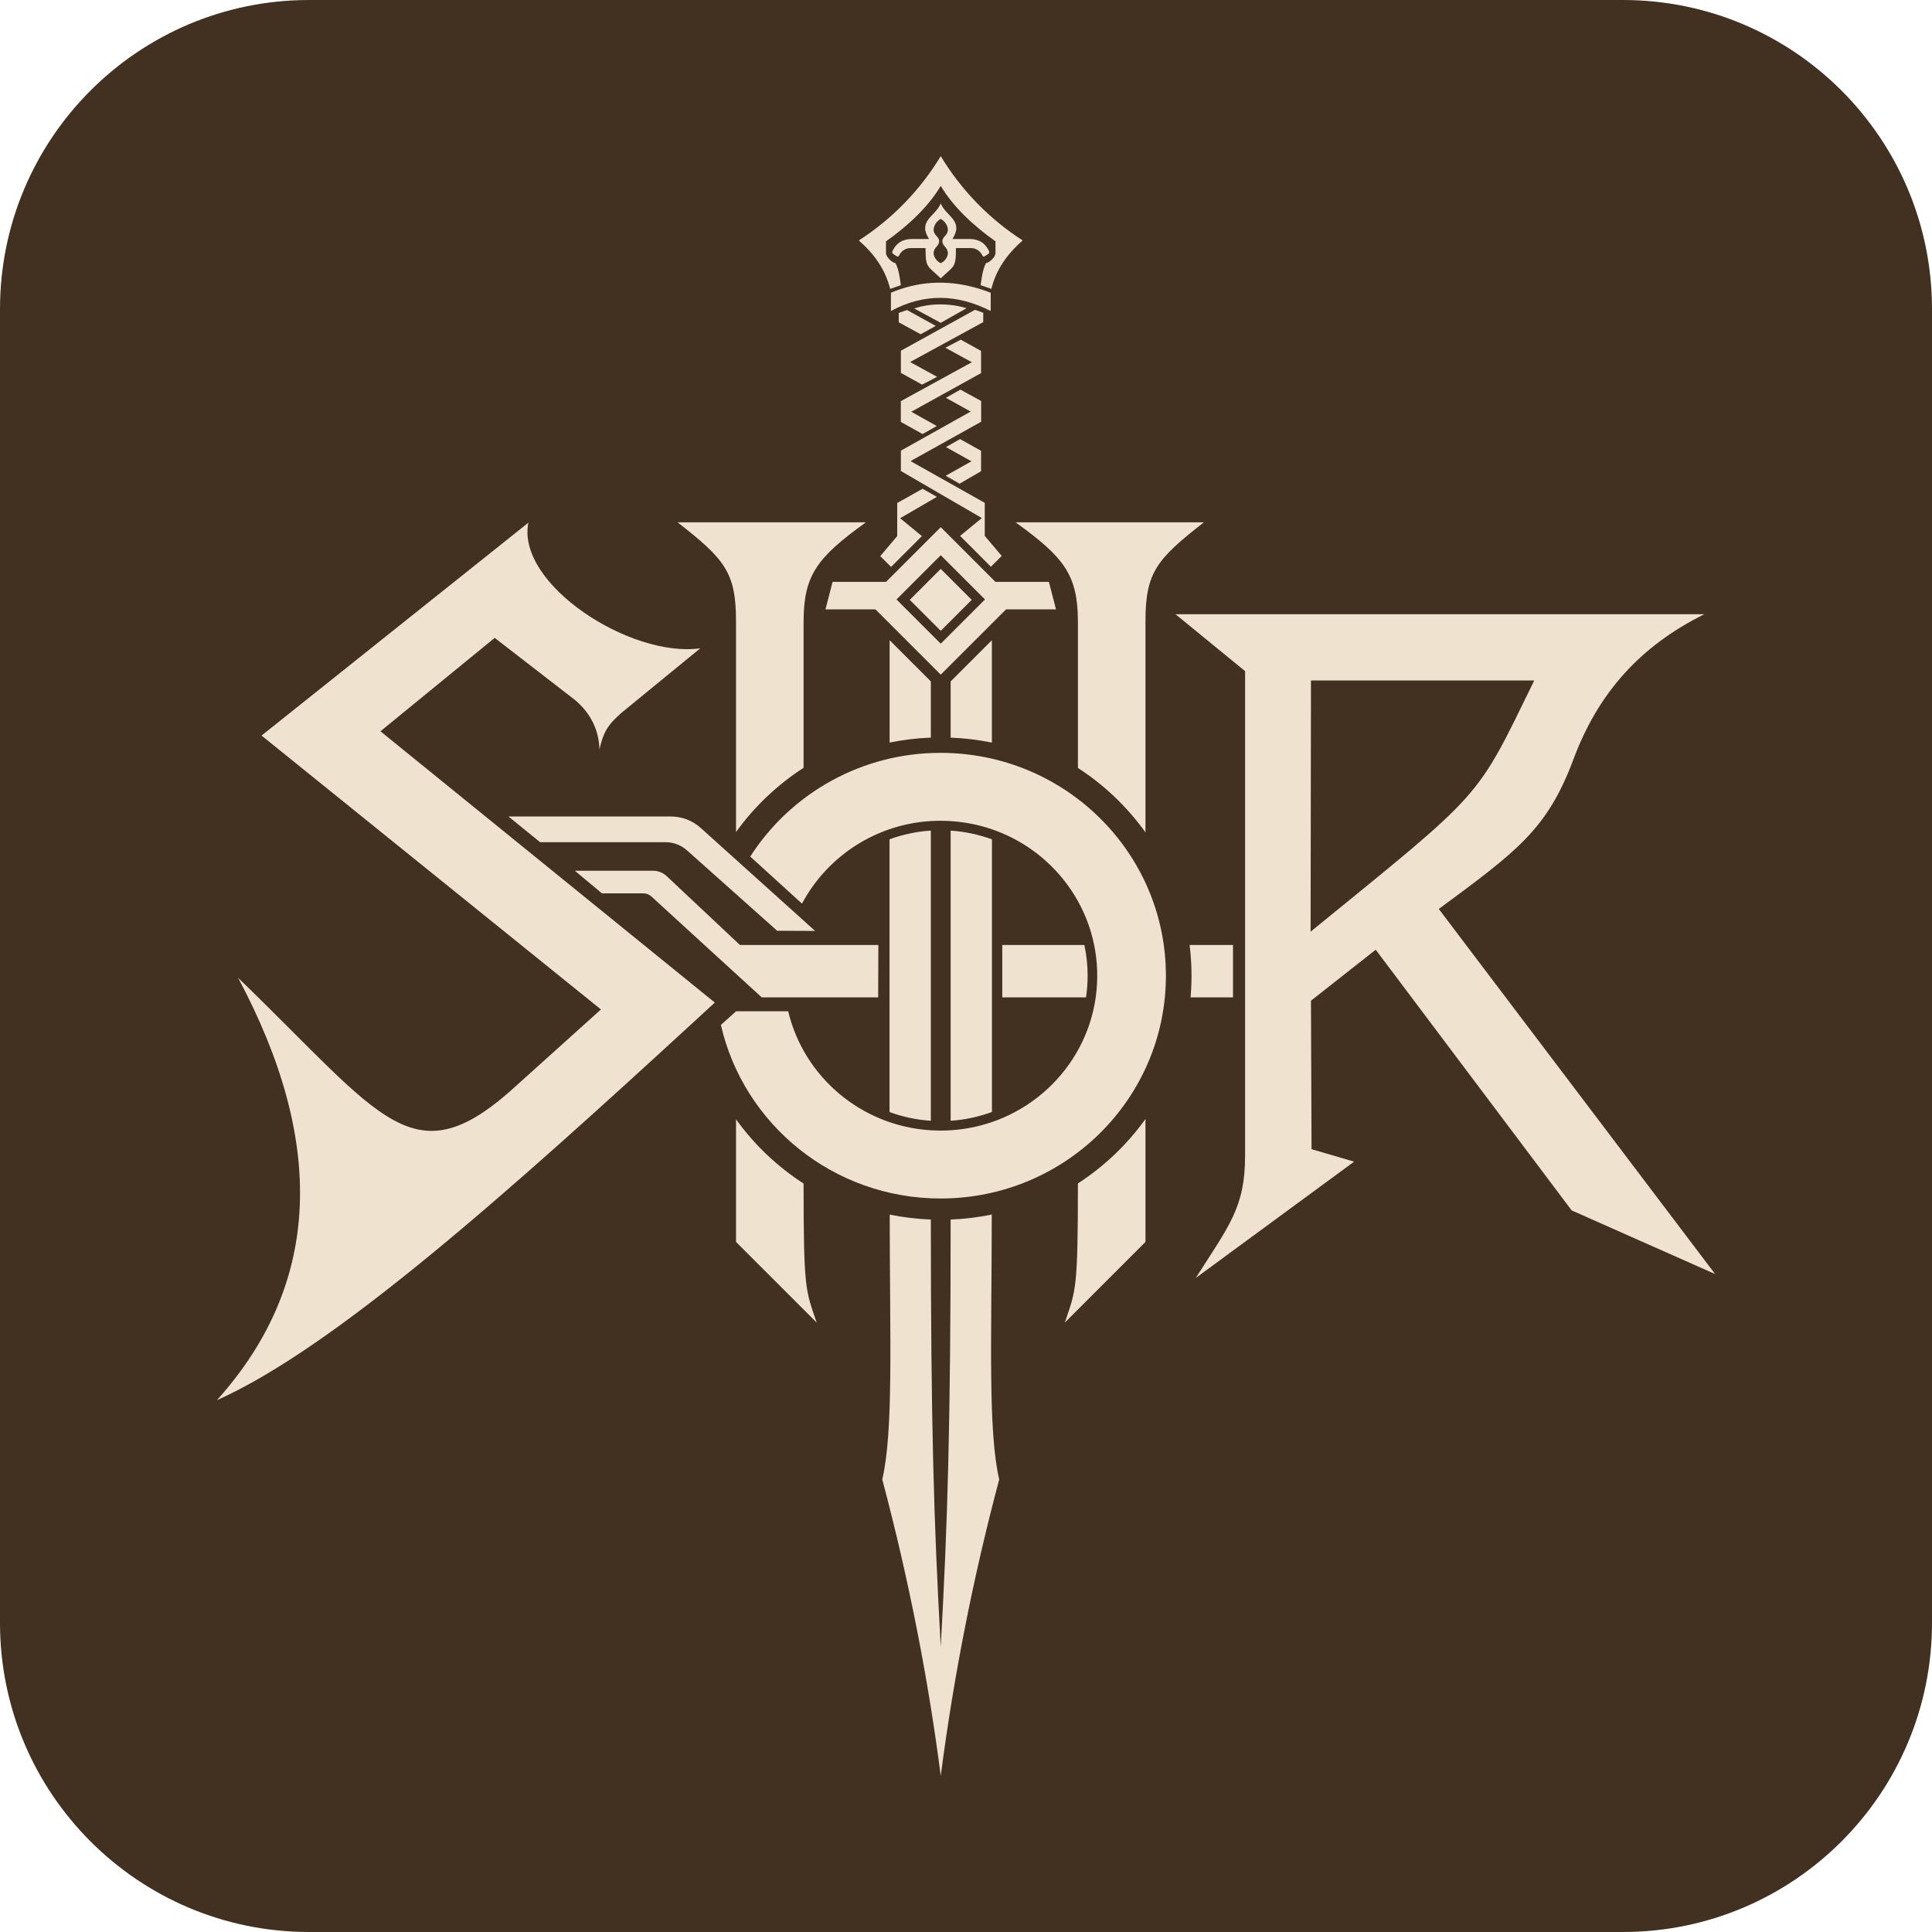
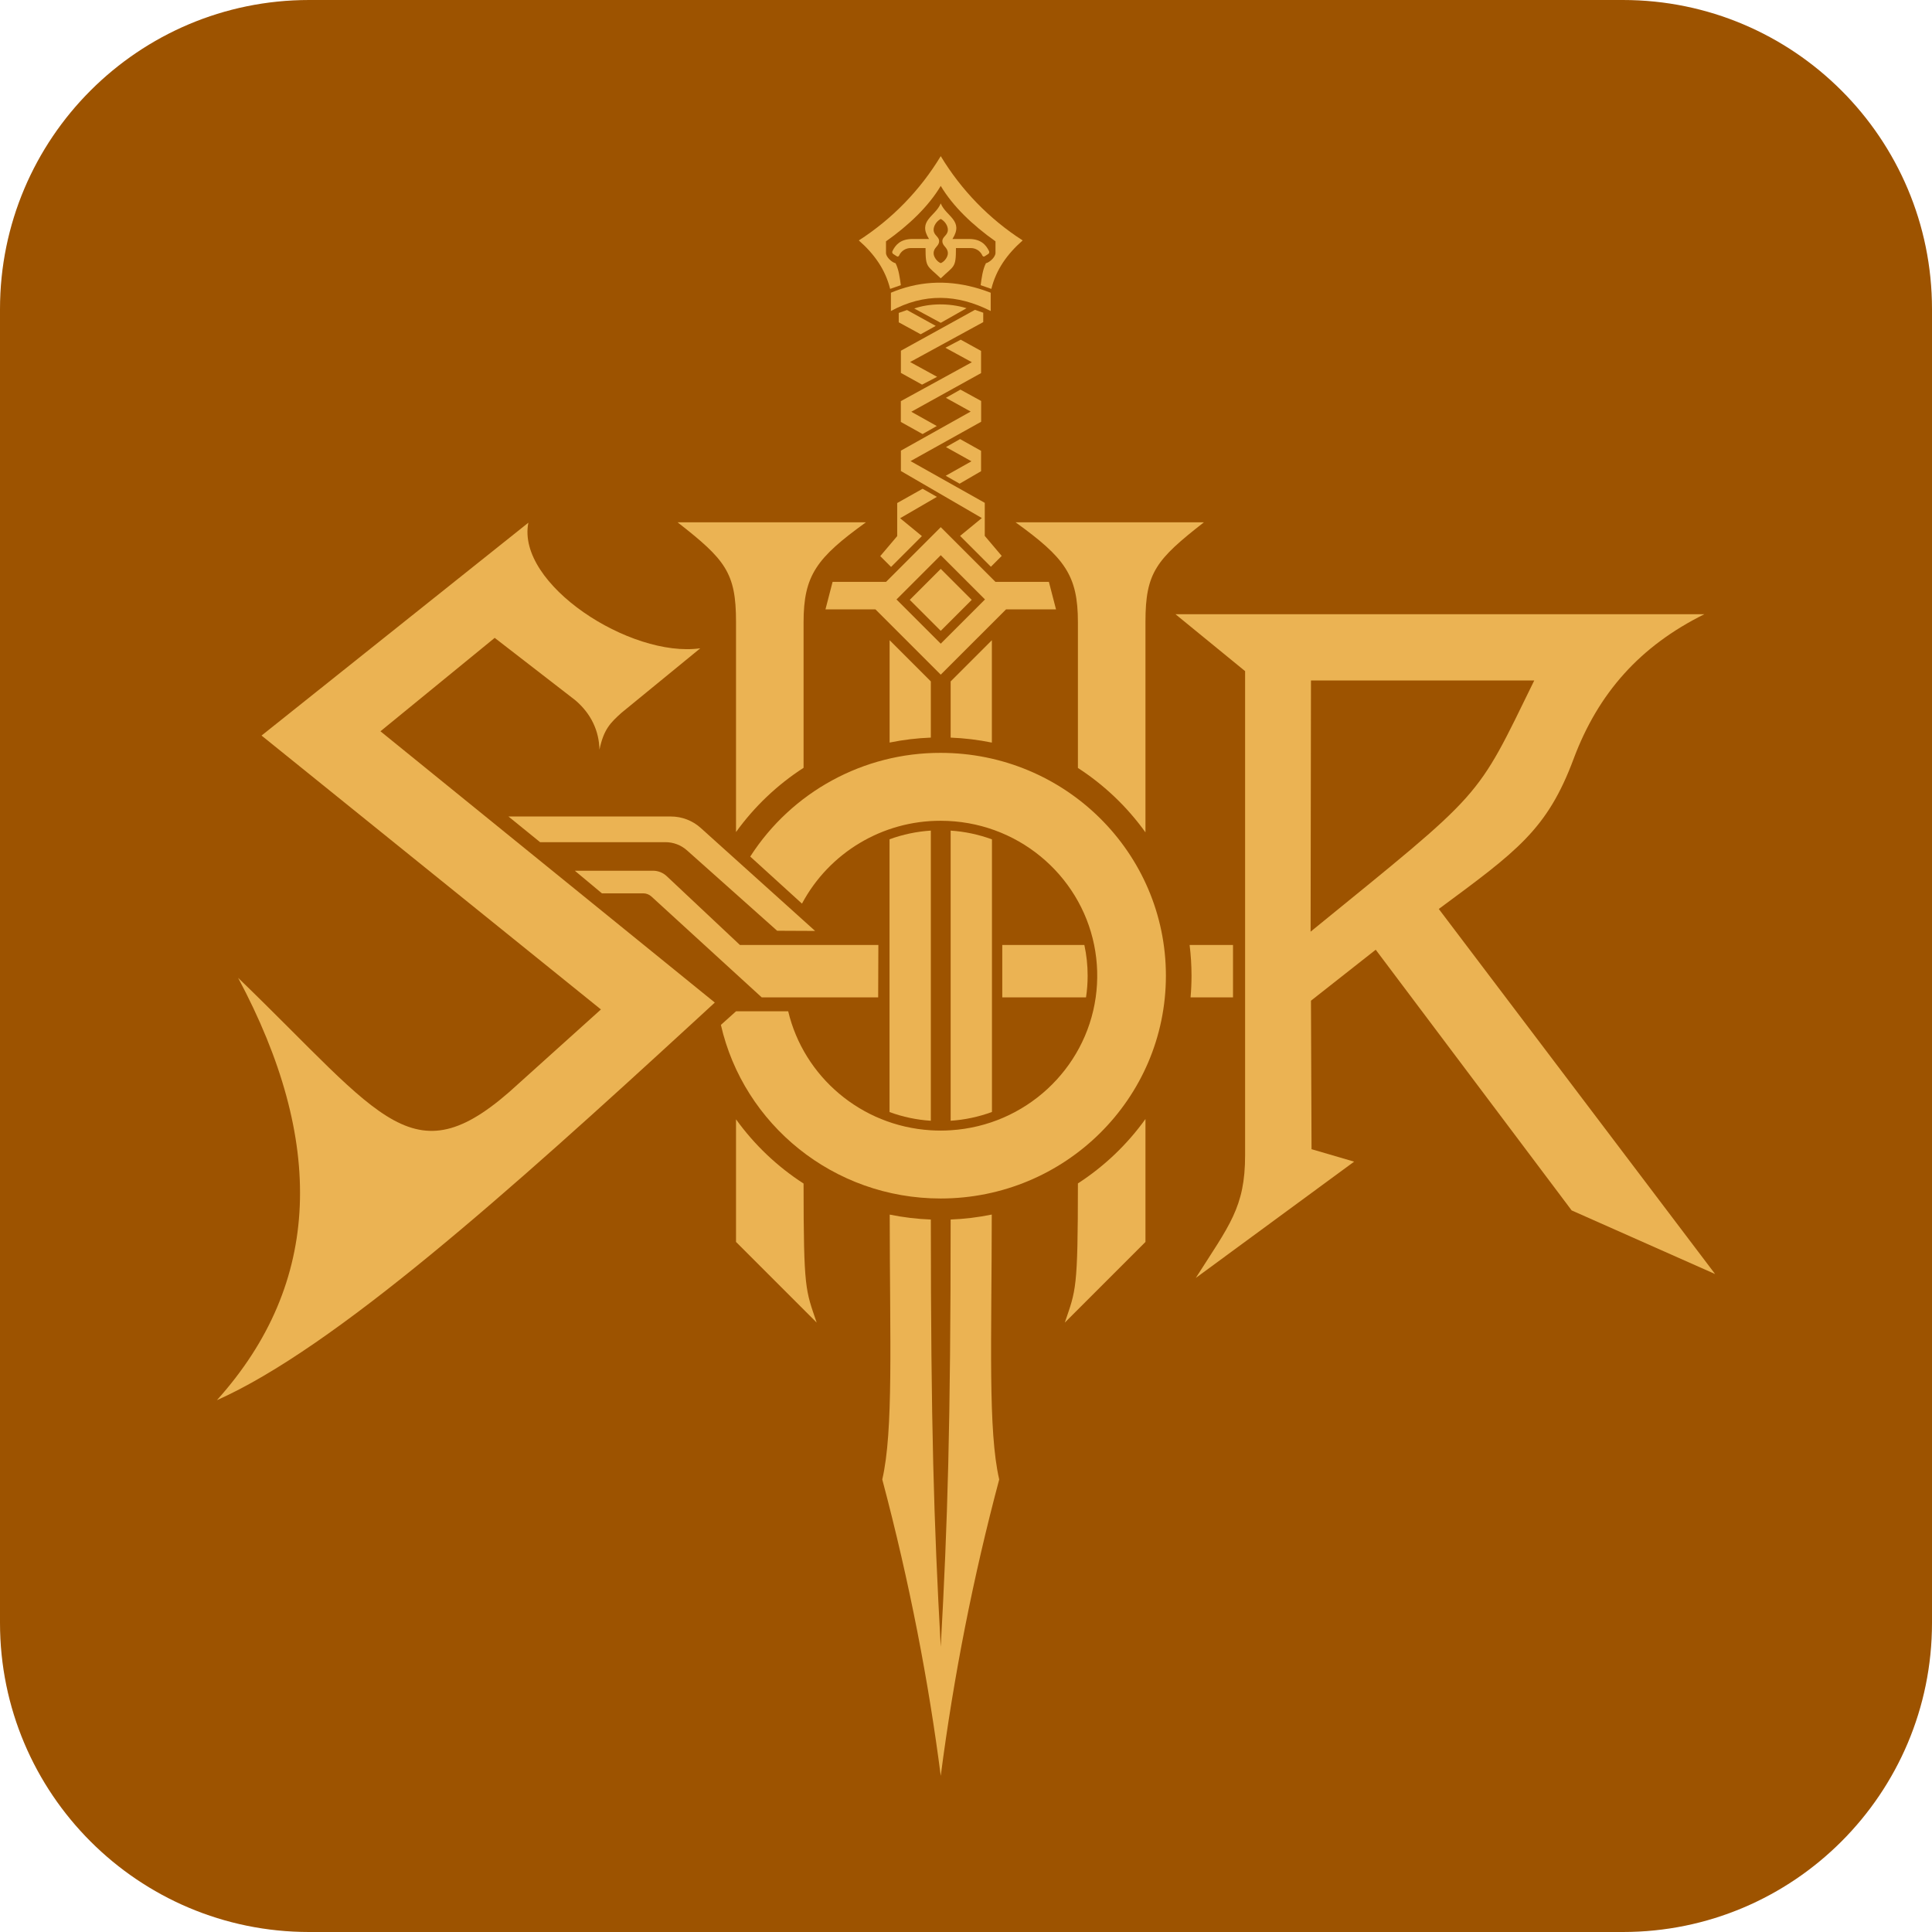
<svg xmlns="http://www.w3.org/2000/svg" viewBox="0 0 1400 1400">
-   <rect width="1400" height="1400" rx="224" fill="#423020" />
-   <g fill="#efe3cf" transform="translate(157.1675 113.145)">
+   <rect width="1400" height="1400" rx="224" fill="#9d5300" />
+   <g fill="#ebb353" transform="translate(157.1675 113.145)">
    <path d="M517.35,380.63v40.719a184.586,184.586,0,0,0-29.87,3.59V350.77Z" />
    <path d="M434.63,845.26l-58.45-58.45V697.95a182.039,182.039,0,0,0,48.95,46.55C425.16,822.05,426.57,821.43,434.63,845.26Z" />
    <path d="M470.29,265.35c-35.66,25.75-45.16,38.29-45.16,72.54V443.24a182.039,182.039,0,0,0-48.95,46.55V337.35c0-35.6-7.82-45.03-42.34-72Z" />
    <path d="M566.9,958.92a1669.34,1669.34,0,0,0-42.37,214.79c-4.31-33.61-9.93-68.59-16.96-104.53s-15.47-72.84-25.41-110.26c8.18-35.31,5.47-100.206,5.39-191.916a184.836,184.836,0,0,0,29.8,3.57c.03,148.82,2.18,219.436,7.18,309.6,5-90.16,7.15-160.786,7.18-309.606a184.587,184.587,0,0,0,29.79-3.6C561.43,858.7,558.72,923.6,566.9,958.92Z" />
    <path d="M561.58,350.77v74.2a184.593,184.593,0,0,0-29.87-3.61V380.63Z" />
    <path d="M602.9,308.5H564.17l-39.64-39.64L484.89,308.5H446.16L441,328.42h36.2l47.33,47.32,47.33-47.32h36.2Zm-78.37,44.79-32.06-32.05,32.06-32.06,32.06,32.06Z" />
    <rect x="508.657" y="305.67" width="31.746" height="31.746" transform="translate(-73.732 465.083) rotate(-45.001)" />
    <path d="M672.88,697.72v89.09l-58.45,58.45c8.06-23.84,9.47-23.21,9.5-100.86A181.776,181.776,0,0,0,672.88,697.72Z" />
    <path d="M715.22,265.35c-34.52,26.97-42.34,36.4-42.34,72V490.02a181.776,181.776,0,0,0-48.95-46.68V337.89c0-34.25-9.5-46.79-45.16-72.54Z" />
    <path d="M479.33,571.62l-.14,37.96h-84.4l-32.93-30.11-16.74-15.31-30.21-27.63a8.82,8.82,0,0,0-5.98-2.33H279l-19.62-16.38h56.67a14.448,14.448,0,0,1,9.9,3.92l23.76,22.34,15.43,14.5,13.87,13.04Z" />
    <path d="M687.69,593.87c0,89.17-73.09,161.46-163.24,161.46-77.76,0-142.82-53.78-159.23-125.79l10.96-9.85h37.81c11.26,47.31,52.77,83.07,103.23,86.2q3.585.225,7.23.23c2.49,0,4.95-.08,7.4-.25h.01c53.92-3.42,97.58-44.11,104.96-96.29a111.667,111.667,0,0,0-1.13-37.96c-10.43-51.34-56.26-90-111.24-90a113.632,113.632,0,0,0-100.48,60.04l-37.49-34.11a163.529,163.529,0,0,1,137.97-75.14C614.6,432.41,687.69,504.7,687.69,593.87Z" />
    <path d="M736.32,571.62v37.96H705.56c.46-5.17.69-10.42.69-15.71a179.62,179.62,0,0,0-1.38-22.25Z" />
    <path d="M433.49,561.44l-10.4-.05-7.28-.03-9.83-.05-32.49-28.97-14.55-12.97-18.32-16.33a23.367,23.367,0,0,0-15.54-5.91H234.2l-22.92-18.61H328.99a32.307,32.307,0,0,1,21.62,8.3l17.29,15.57,14.06,12.66,38.24,34.42,5.46,4.92Z" />
    <path d="M630.98,593.87a104.3,104.3,0,0,1-1.18,15.71H569.12V571.62H628.6A104.6,104.6,0,0,1,630.98,593.87Z" />
    <path d="M561.64,495.1V692.63a106.5,106.5,0,0,1-29.93,6.36V488.75A106.845,106.845,0,0,1,561.64,495.1Z" />
    <path d="M517.35,488.74V699a106.456,106.456,0,0,1-29.93-6.31V495.04A106.8,106.8,0,0,1,517.35,488.74Z" />
    <path d="M360.81,613.35q-7.545,6.945-15.04,13.84C210.7,751.33,85.12,863.55,0,901.49c76.71-85.36,78.32-188.2,15.37-306.07C121.55,697.82,142.38,742.72,218.7,672l59.59-53.66L32.36,419.87,225.71,265.62c-8.9,44.49,73.89,98.16,124.58,91.01l-57.16,46.79c-7.96,7.21-12.81,11.86-15.91,26.69-.29-13.51-5.95-26.05-17.53-35.86l-58.38-45.17-82.79,67.69L342.71,598.66v.01Z" />
    <path d="M983.193,436.586c17.8-47.46,48.007-81.519,94.647-104.629H694.65l50.43,41.23V724.05c0,37.75-11.46,50.69-35.73,88.85l114.74-84.27-30.87-9.03L792.81,612l46.92-36.94,141.98,188.9,103.955,46.113L885.44,545.53C941.935,503.732,964.053,488.1,983.193,436.586ZM792.54,561.98l.27-182.023h161.8C911.6,467.867,919.28,458.7,792.54,561.98Z" />
    <path d="M495.1,262.38l15.78,12.95-22.35,22.35-7.84-7.84,12.29-14.51V251.36l18.39-10.33c2.64,1.47,6.98,3.94,10.38,5.87Z" />
    <path d="M553.75,141.14v16.08l-50.56,28.01,18.47,10.34-10.3,5.82-15.75-8.78V177.54l51.47-28.21-19.19-10.47c3.35-1.77,8.39-4.43,11.12-5.86Z" />
    <polygon points="520.92 123.01 509.98 129.08 494.09 120.41 494.09 113.6 500.09 111.51 520.92 123.01" />
    <polygon points="553.75 213.54 553.75 228.31 538.2 237.35 528.13 231.61 546.78 221.13 528.31 210.83 538.53 205.02 553.75 213.54" />
    <polygon points="568.72 289.7 560.88 297.54 538.54 275.19 554.31 262.25 495.66 228.17 495.66 213.41 546.22 185.09 528.26 175.14 538.79 169.18 553.81 177.41 553.81 192.47 502.64 220.99 556.43 251.23 556.43 275.19 568.72 289.7" />
    <polygon points="555.32 113.46 549.32 111.37 495.66 141 495.66 157.08 510.99 165.57 521.91 159.92 502.33 149.19 555.32 120.27 555.32 113.46" />
    <path d="M560.73,98.97v13.25c-24.21-12.34-48.31-13.02-72.3,0V98.97q3.33-1.395,6.65-2.52c20.51-6.93,40.84-6.02,61.05.85C557.66,97.82,559.2,98.38,560.73,98.97Z" />
    <path d="M583.89,61.08c-11.15,9.81-19.18,20.98-22.69,35.12l-4.18-1.45-3.57-1.24c.69-5.01,1.42-11.23,3.81-15.91,2.8-.64,6.94-4.52,6.94-7.45v-8.4c-16.65-11.79-30.94-25.48-39.67-40.18-8.73,14.7-23.02,28.39-39.67,40.18v8.4c0,2.93,4.14,6.81,6.94,7.45,2.39,4.68,3.12,10.9,3.81,15.91l-1.38.48-6.37,2.21c-3.51-14.14-11.54-25.31-22.69-35.12A188.63,188.63,0,0,0,524.53,0,188.63,188.63,0,0,0,583.89,61.08Z" />
    <path d="M559.54,68.85c-2.14-4.42-5.77-8.81-14.43-8.81H533.02c8.5-13.4-4.65-16.29-8.49-25.79-3.84,9.5-16.99,12.39-8.49,25.79H503.95c-8.66,0-12.29,4.39-14.43,8.81a1.628,1.628,0,0,0,.59,2.06l2.59,1.67a1.117,1.117,0,0,0,1.6-.44,9.171,9.171,0,0,1,8.64-5.53h10.57c0,14.66,1.26,12.54,11.02,21.94,9.76-9.4,11.02-7.28,11.02-21.94h10.57a9.171,9.171,0,0,1,8.64,5.53,1.117,1.117,0,0,0,1.6.44l2.59-1.67A1.628,1.628,0,0,0,559.54,68.85Zm-29.85,1.6c0,2.61-2.48,6.07-5.16,7.08-2.68-1.01-5.16-4.47-5.16-7.08,0-4.52,3.98-5.02,3.98-8.9,0-3.33-3.98-4.08-3.98-8.22,0-2.87,2.13-6.24,5.16-7.82,3.03,1.58,5.16,4.95,5.16,7.82,0,4.14-3.98,4.89-3.98,8.22C525.71,65.43,529.69,65.93,529.69,70.45Z" />
    <path d="M505.317,110.412l19.213,10.365,18.708-10.584C530.415,106.292,516.137,106.669,505.317,110.412Z" />
  </g>
</svg>
